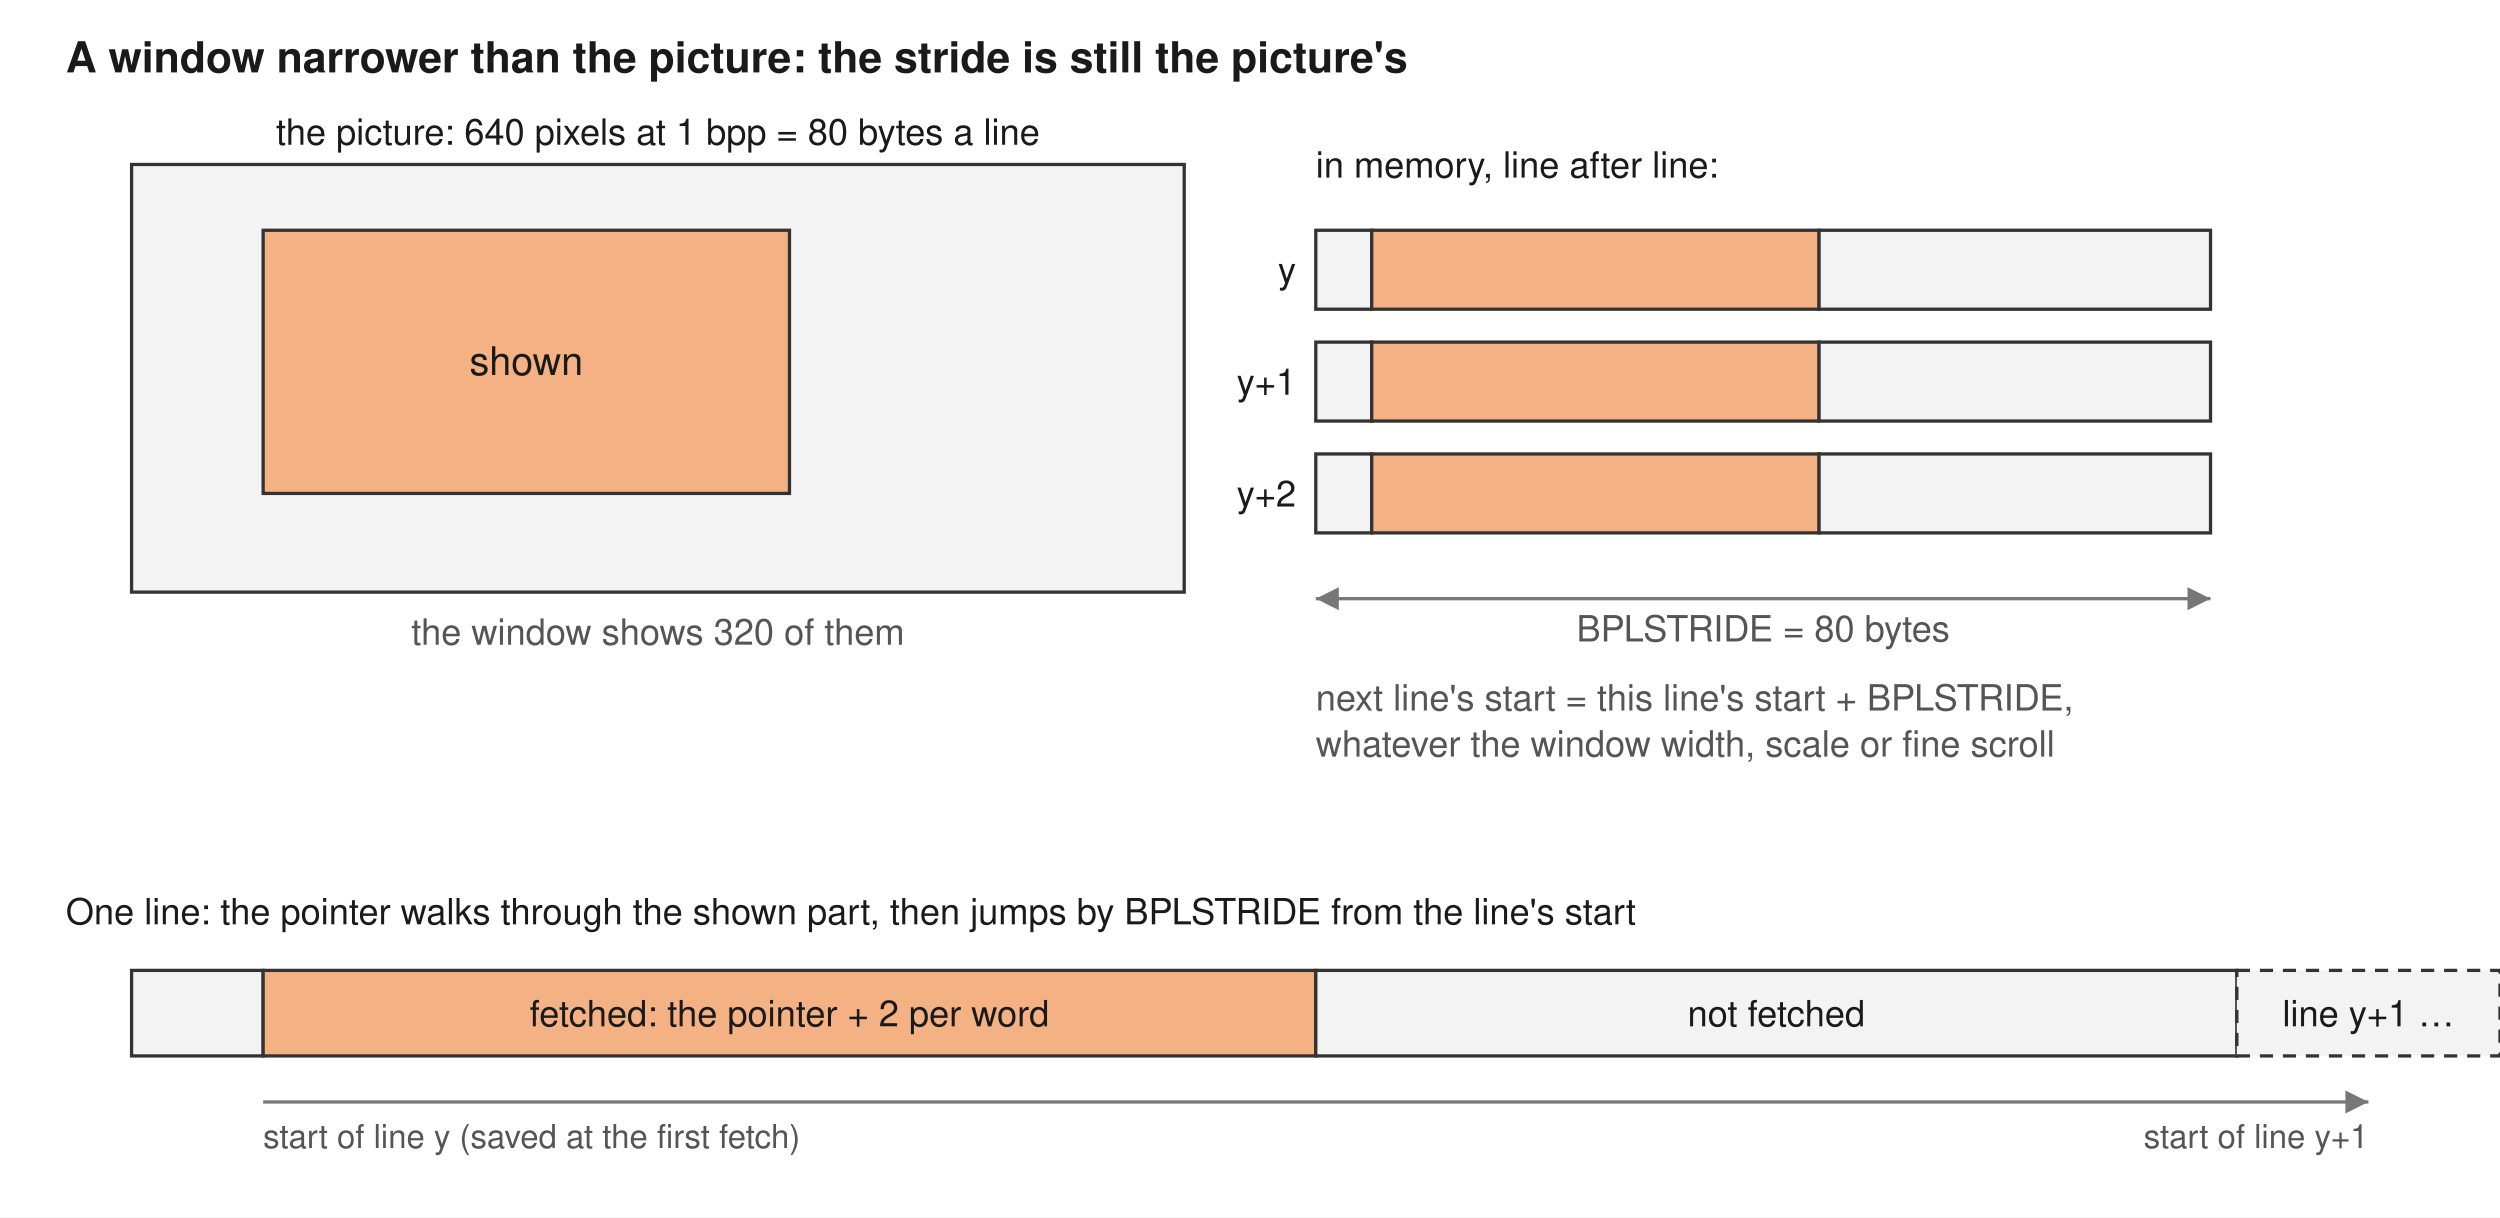
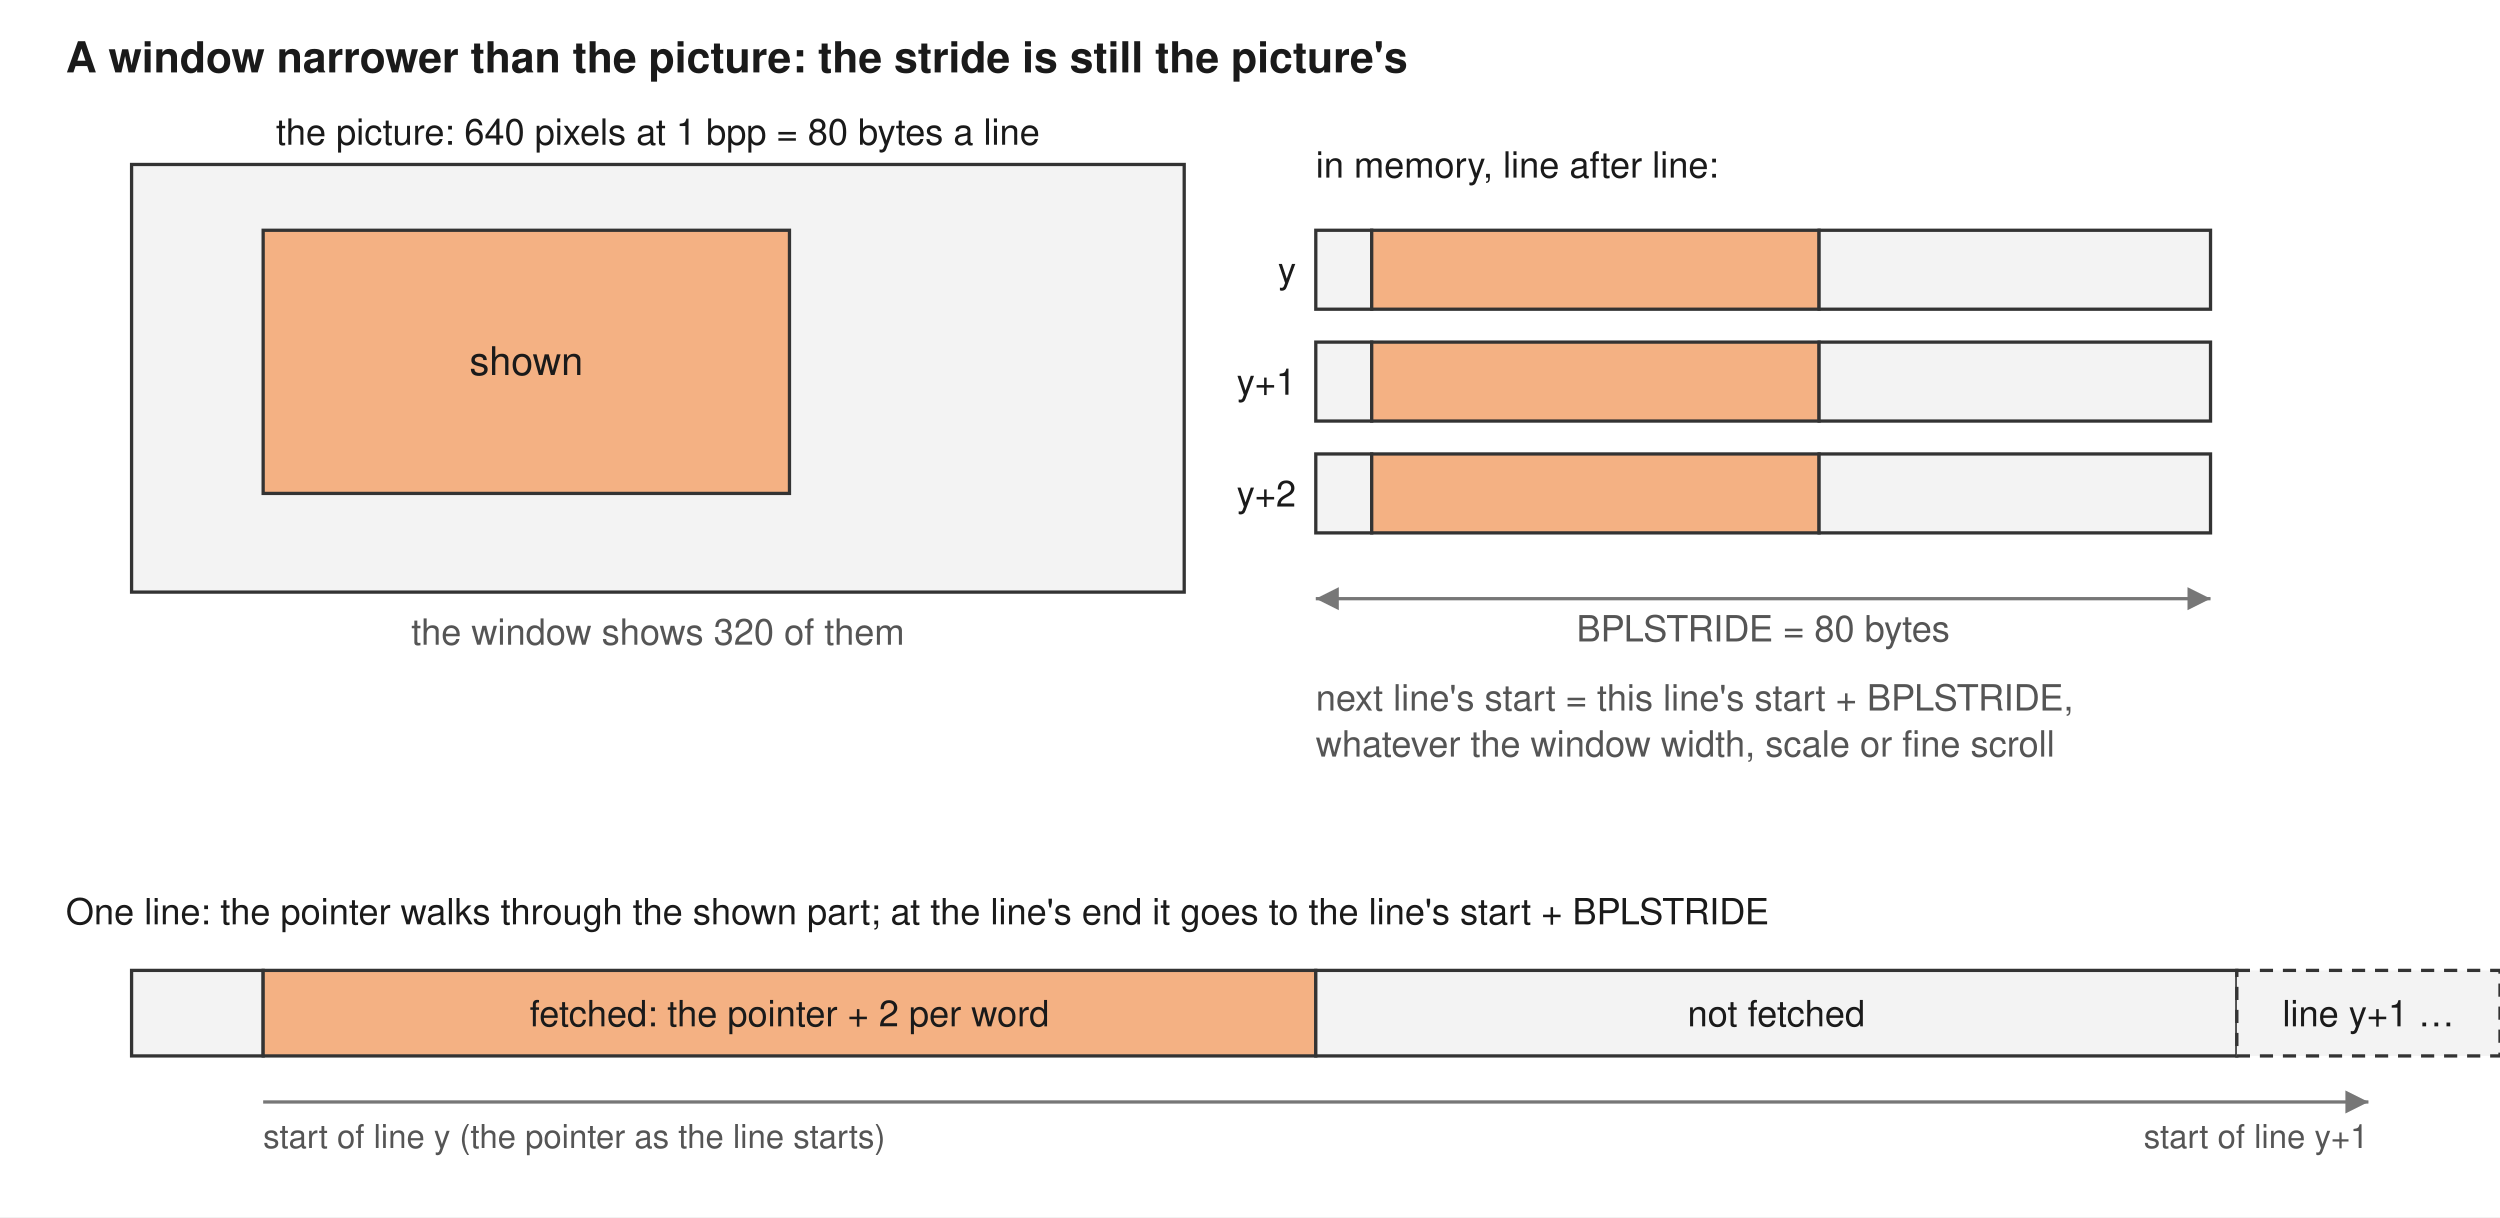
<svg xmlns="http://www.w3.org/2000/svg" width="760" height="370" viewBox="0 0 760 370" font-family="Helvetica, Arial, sans-serif" font-size="13">
  <defs>
    <marker id="ah" viewBox="0 0 10 10" refX="10" refY="5" markerWidth="7" markerHeight="7" orient="auto">
      <path d="M0,0 L10,5 L0,10 z" fill="#777" />
    </marker>
    <marker id="ahs" viewBox="0 0 10 10" refX="0" refY="5" markerWidth="7" markerHeight="7" orient="auto">
      <path d="M10,0 L0,5 L10,10 z" fill="#777" />
    </marker>
  </defs>
  <rect width="760" height="370" fill="#ffffff" />
  <text x="20" y="22" font-size="13" text-anchor="start" fill="#1a1a1a" font-weight="bold">A window narrower than the picture: the stride is still the picture's</text>
  <rect x="40" y="50" width="320" height="130" fill="#f3f3f3" stroke="#333" stroke-width="1" />
  <rect x="80" y="70" width="160" height="80" fill="#f4b183" stroke="#333" stroke-width="1" />
  <text x="160" y="114" font-size="12" text-anchor="middle" fill="#1a1a1a">shown</text>
  <text x="200" y="44" font-size="11" text-anchor="middle" fill="#1a1a1a">the picture: 640 pixels at 1 bpp = 80 bytes a line</text>
  <text x="200" y="196" font-size="11" text-anchor="middle" fill="#555">the window shows 320 of them</text>
  <text x="400" y="54" font-size="11" text-anchor="start" fill="#1a1a1a">in memory, line after line:</text>
  <rect x="400" y="70" width="17" height="24" fill="#f3f3f3" stroke="#333" stroke-width="1" />
  <rect x="417" y="70" width="136" height="24" fill="#f4b183" stroke="#333" stroke-width="1" />
  <rect x="553" y="70" width="119" height="24" fill="#f3f3f3" stroke="#333" stroke-width="1" />
  <text x="394" y="86" font-size="11" text-anchor="end" fill="#1a1a1a">y</text>
  <rect x="400" y="104" width="17" height="24" fill="#f3f3f3" stroke="#333" stroke-width="1" />
  <rect x="417" y="104" width="136" height="24" fill="#f4b183" stroke="#333" stroke-width="1" />
  <rect x="553" y="104" width="119" height="24" fill="#f3f3f3" stroke="#333" stroke-width="1" />
  <text x="394" y="120" font-size="11" text-anchor="end" fill="#1a1a1a">y+1</text>
  <rect x="400" y="138" width="17" height="24" fill="#f3f3f3" stroke="#333" stroke-width="1" />
  <rect x="417" y="138" width="136" height="24" fill="#f4b183" stroke="#333" stroke-width="1" />
  <rect x="553" y="138" width="119" height="24" fill="#f3f3f3" stroke="#333" stroke-width="1" />
  <text x="394" y="154" font-size="11" text-anchor="end" fill="#1a1a1a">y+2</text>
  <line x1="400" y1="182" x2="672" y2="182" stroke="#777" stroke-width="1" marker-end="url(#ah)" marker-start="url(#ahs)" />
  <text x="536" y="195" font-size="11" text-anchor="middle" fill="#555">BPLSTRIDE = 80 bytes</text>
  <text x="400" y="216" font-size="11" text-anchor="start" fill="#555">next line's start = this line's start + BPLSTRIDE,</text>
  <text x="400" y="230" font-size="11" text-anchor="start" fill="#555">whatever the window width, scale or fine scroll</text>
-   <text x="20" y="281" font-size="11" text-anchor="start" fill="#1a1a1a">One line: the pointer walks through the shown part, then jumps by BPLSTRIDE from the line's start</text>
+   <text x="20" y="281" font-size="11" text-anchor="start" fill="#1a1a1a">One line: the pointer walks through the shown part; at the line's end it goes to the line's start + BPLSTRIDE</text>
  <rect x="40" y="295" width="40" height="26" fill="#f3f3f3" stroke="#333" stroke-width="1" />
  <rect x="80" y="295" width="320" height="26" fill="#f4b183" stroke="#333" stroke-width="1" />
  <text x="240" y="312" font-size="11" text-anchor="middle" fill="#1a1a1a">fetched: the pointer + 2 per word</text>
  <rect x="400" y="295" width="280" height="26" fill="#f3f3f3" stroke="#333" stroke-width="1" />
  <text x="540" y="312" font-size="11" text-anchor="middle" fill="#1a1a1a">not fetched</text>
  <rect x="680" y="295" width="80" height="26" fill="#f3f3f3" stroke="#333" stroke-width="1" stroke-dasharray="4 3" />
  <text x="720" y="312" font-size="11" text-anchor="middle" fill="#1a1a1a">line y+1 …</text>
  <line x1="80" y1="335" x2="720" y2="335" stroke="#777" stroke-width="1" marker-end="url(#ah)" />
-   <text x="80" y="349" font-size="10" text-anchor="start" fill="#555">start of line y (saved at the first fetch)</text>
+   <text x="80" y="349" font-size="10" text-anchor="start" fill="#555">start of line y (the pointer as the line starts)</text>
  <text x="720" y="349" font-size="10" text-anchor="end" fill="#555">start of line y+1</text>
</svg>
